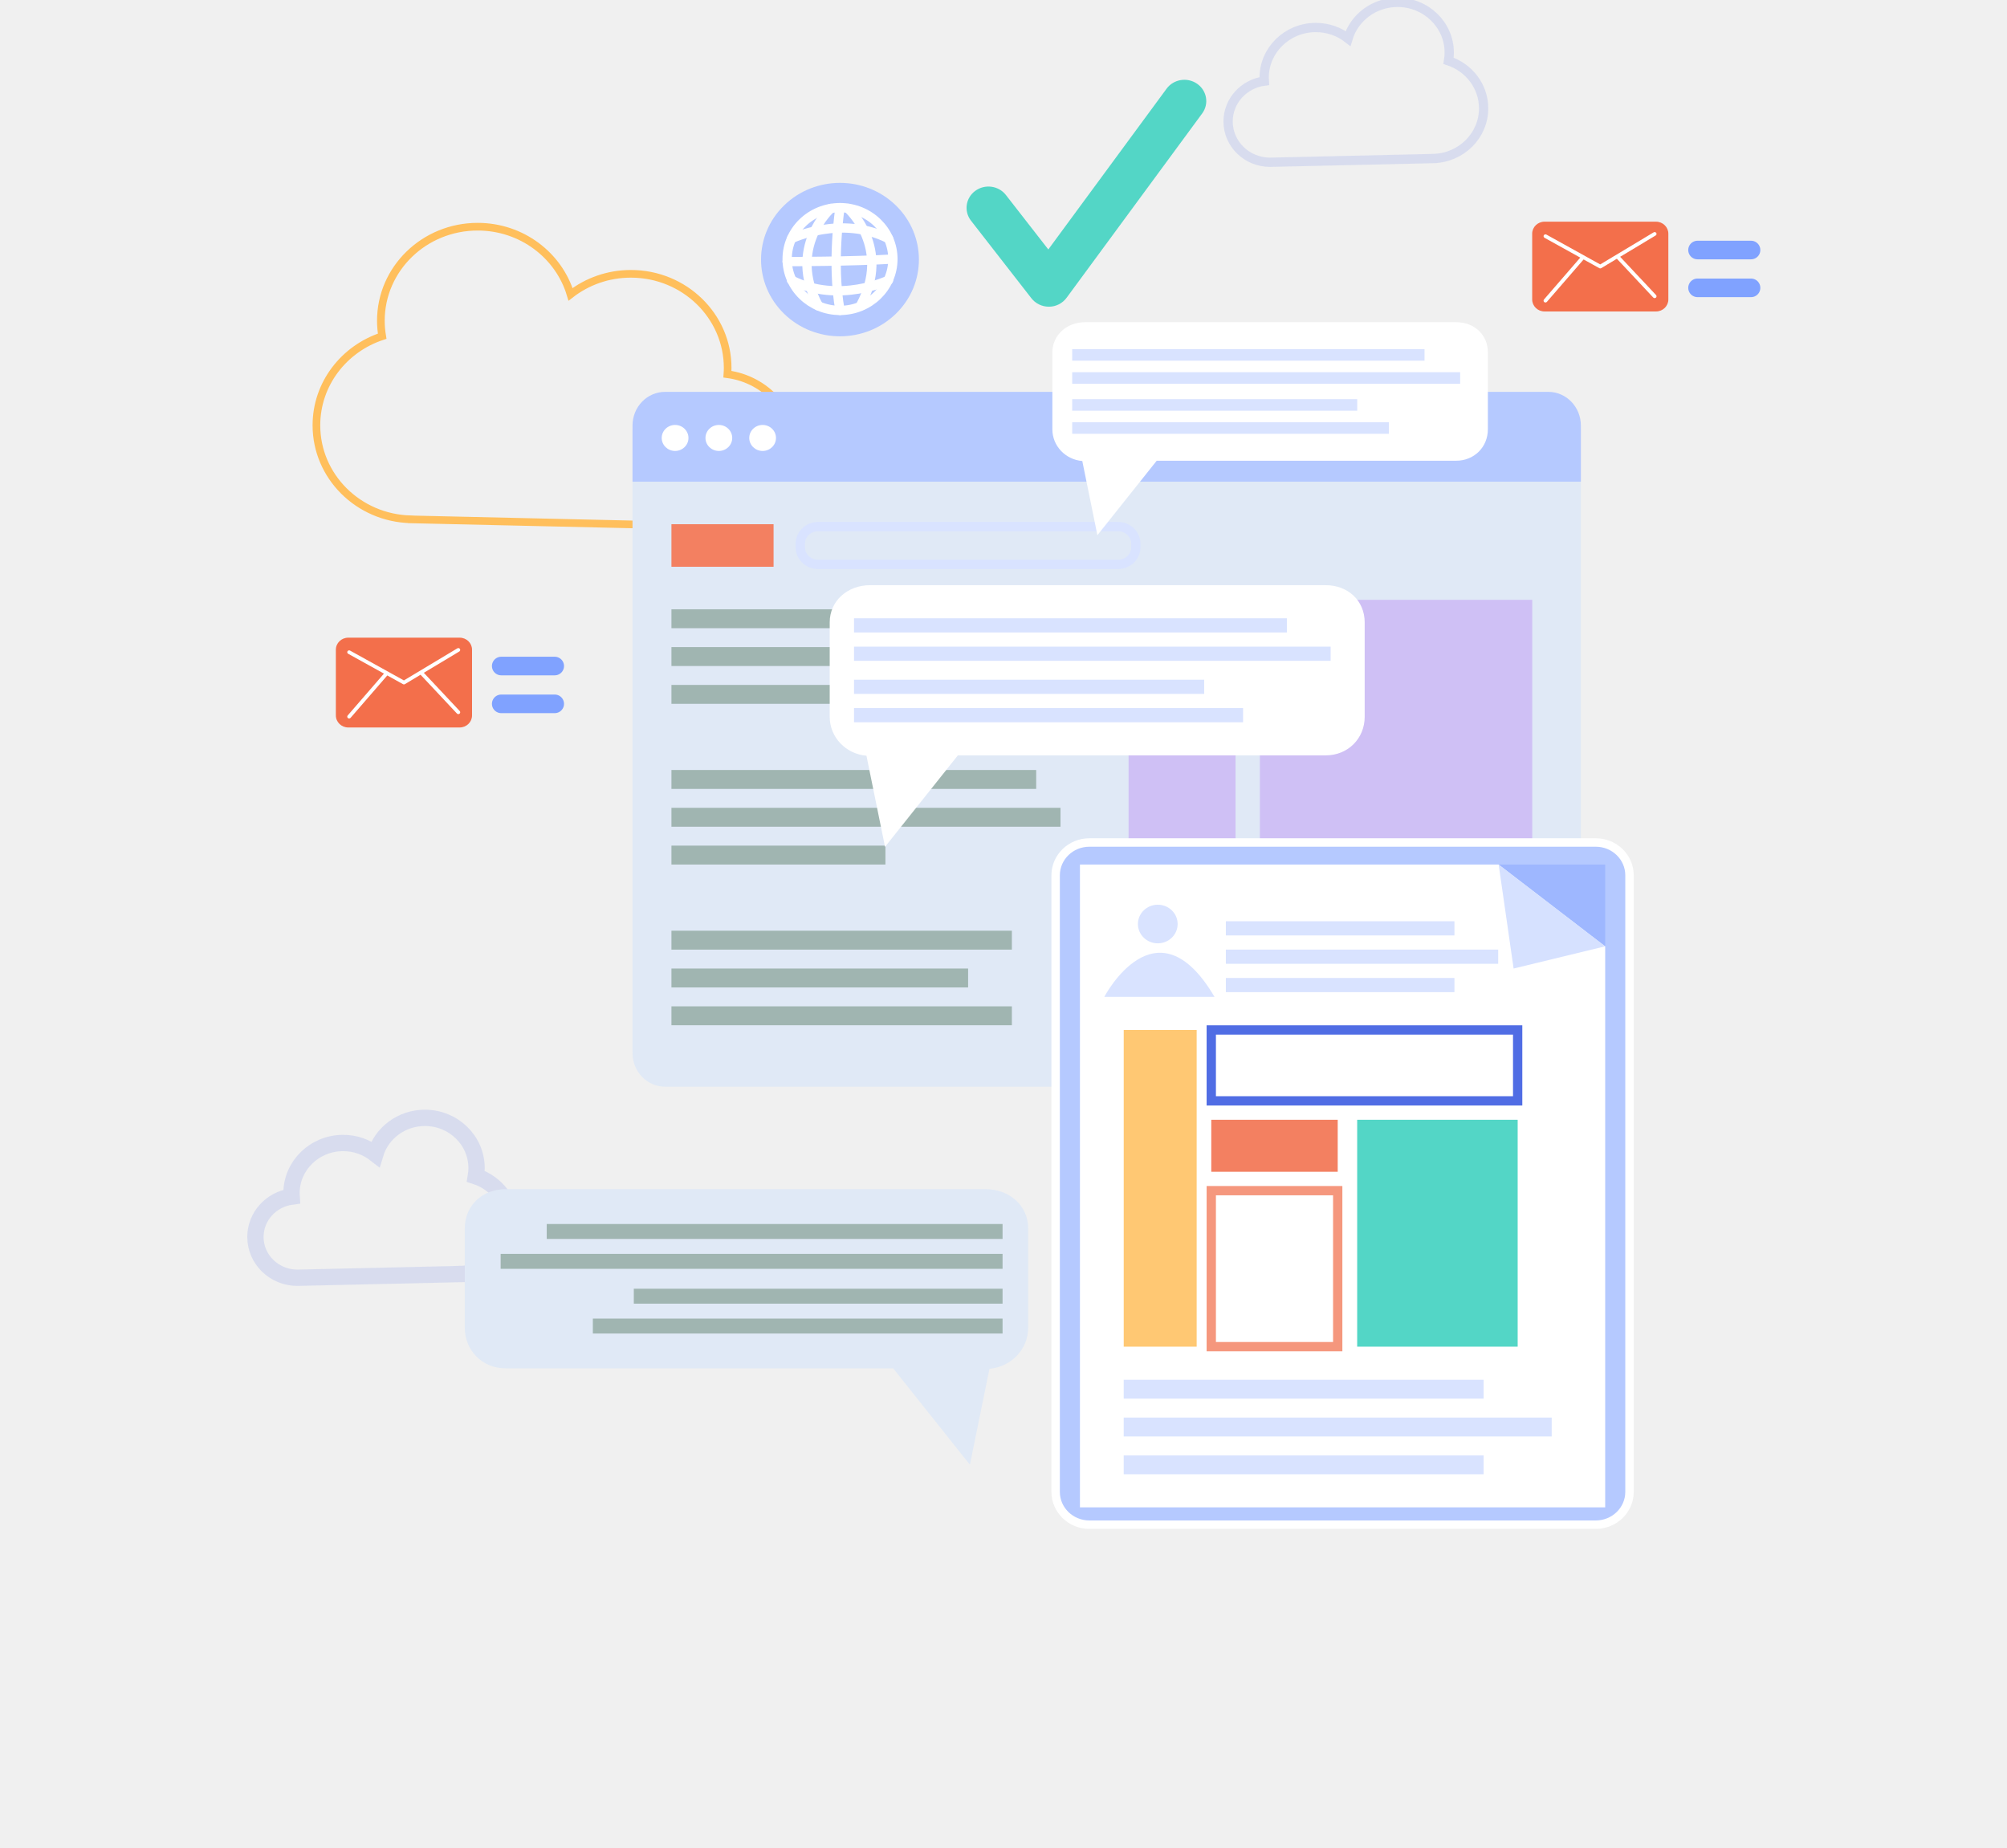
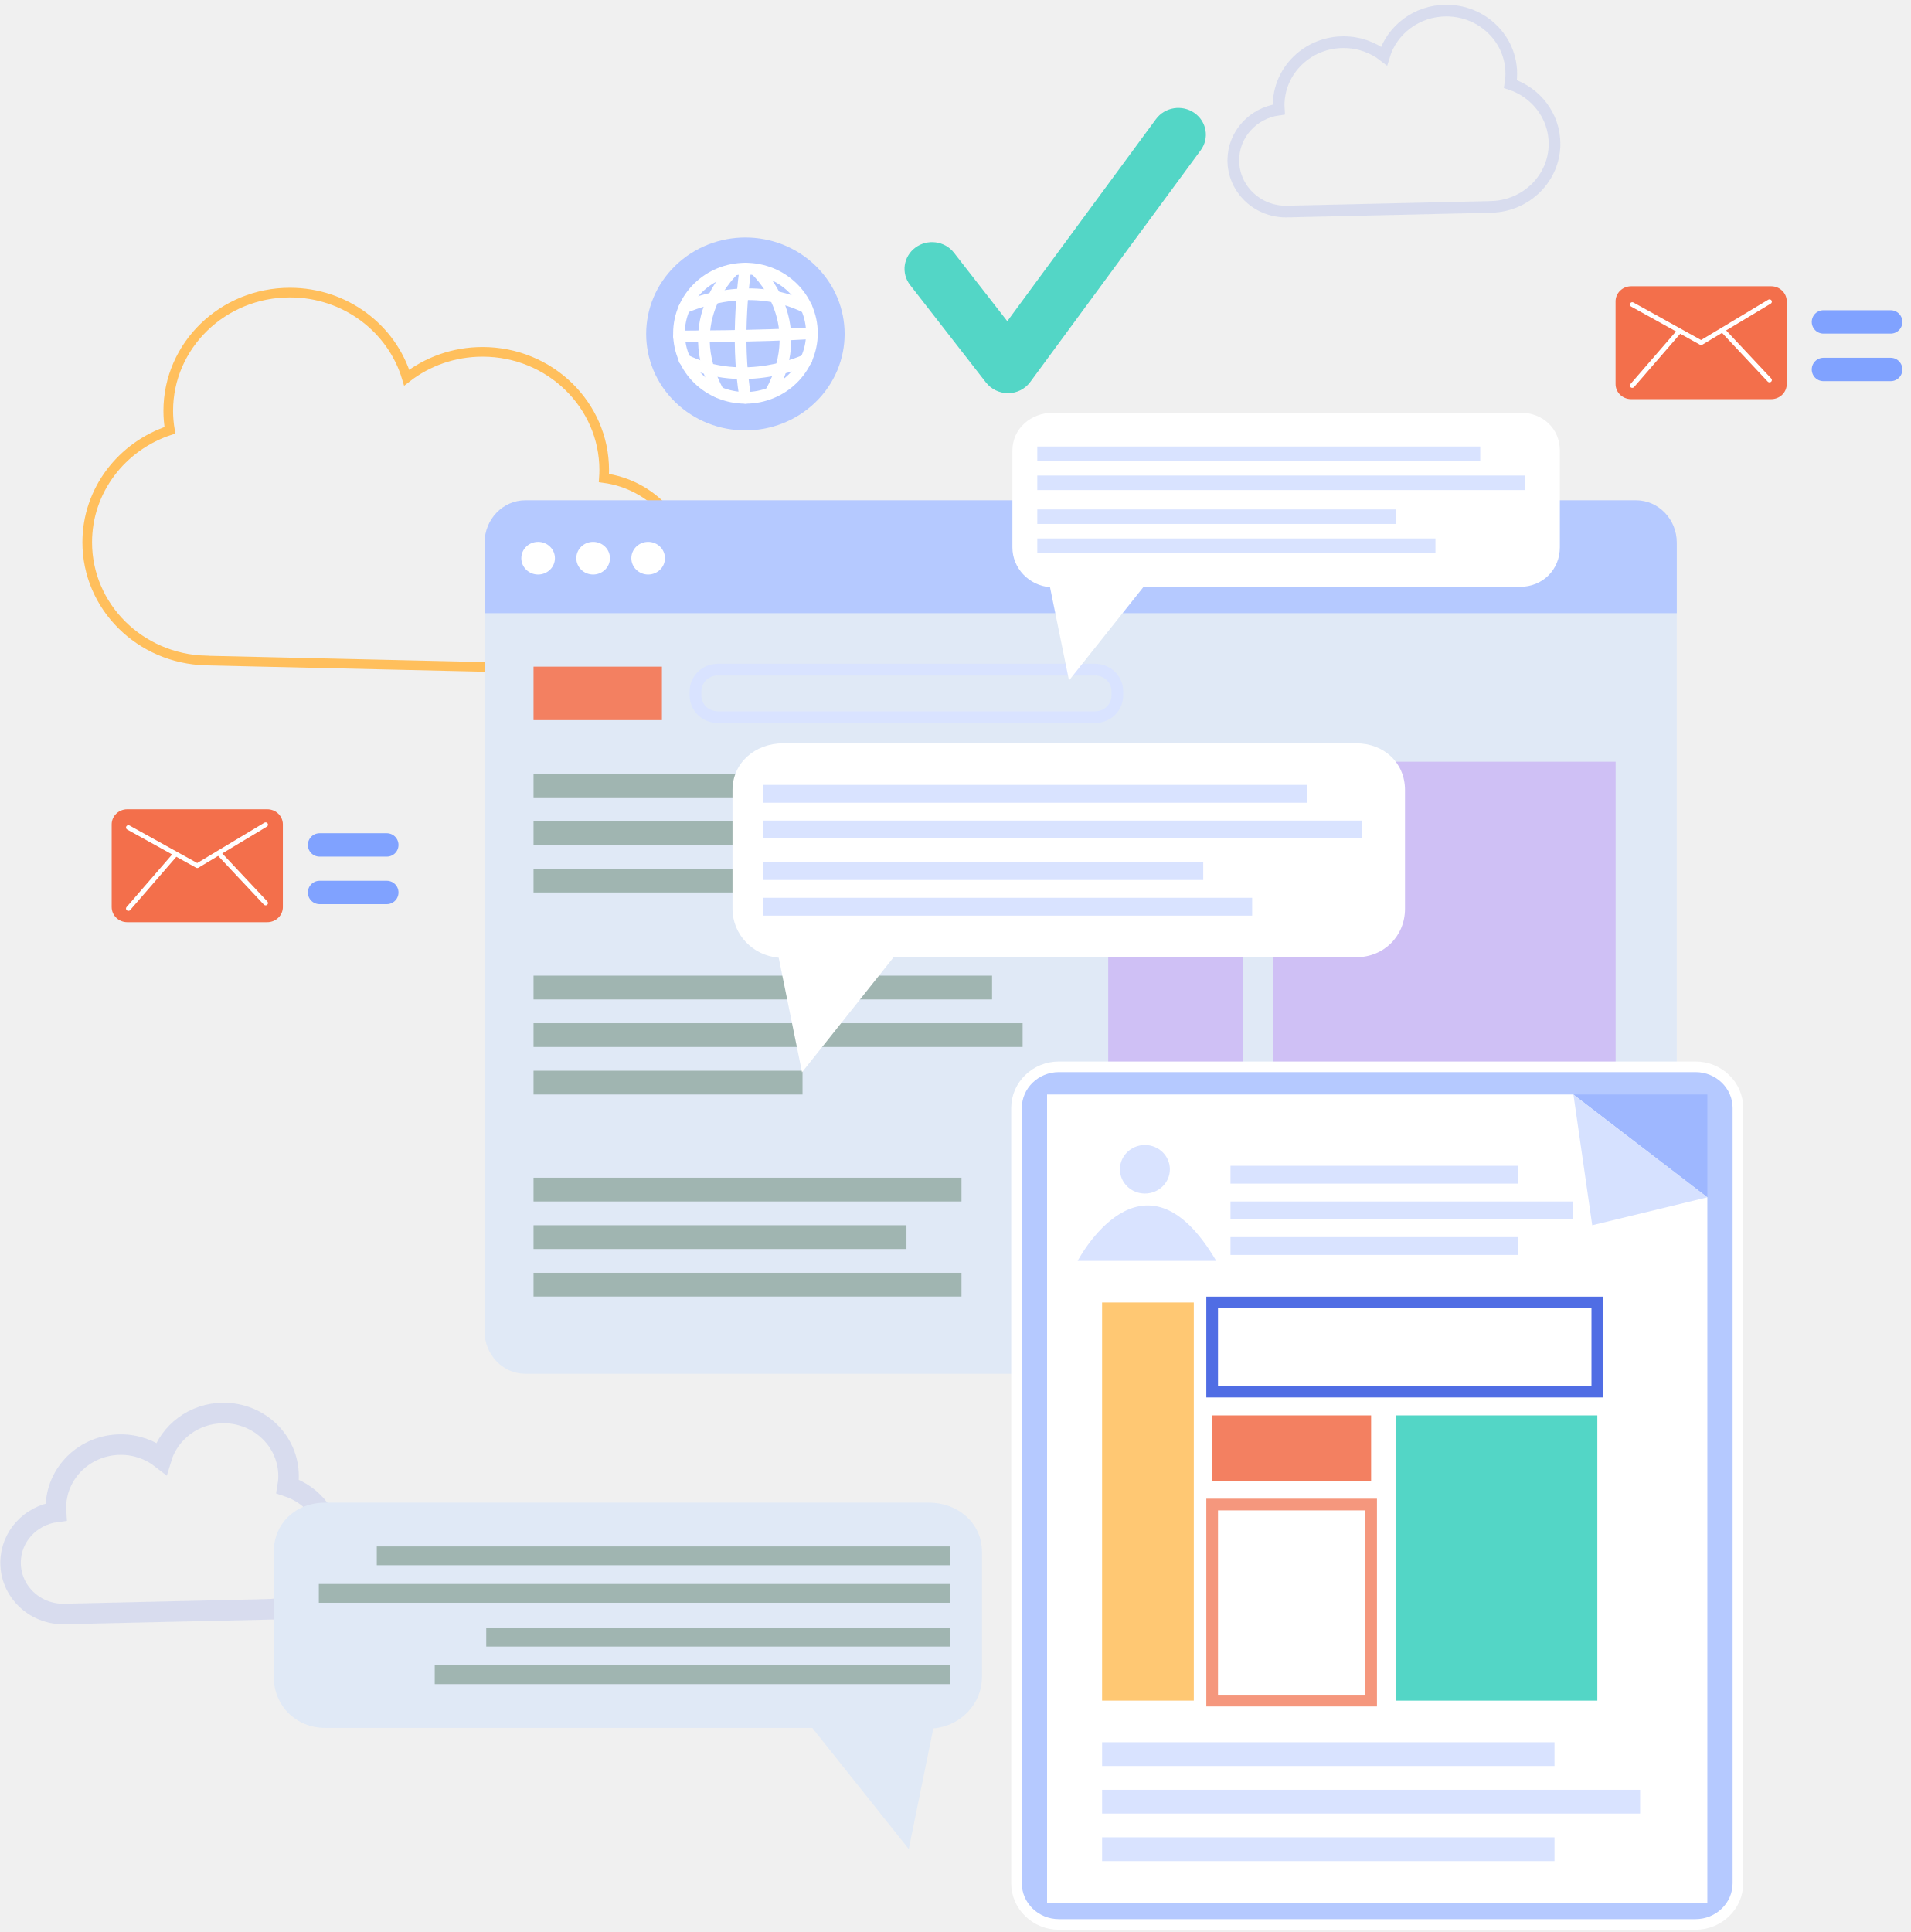
- <svg xmlns="http://www.w3.org/2000/svg" width="239" height="220" viewBox="0 0 239 220" fill="none">
-   <g clip-path="url(#clip0_2131_11723)">
-     <path d="M86.623 44.561C86.64 44.313 86.652 44.062 86.652 43.809C86.652 37.623 81.492 32.608 75.127 32.608C72.408 32.608 69.913 33.524 67.942 35.054C66.543 30.398 62.122 26.997 56.881 26.997C50.515 26.997 45.355 32.012 45.355 38.199C45.355 38.826 45.411 39.439 45.512 40.038C40.959 41.534 37.68 45.718 37.68 50.649C37.68 56.738 42.68 61.689 48.908 61.843L48.91 61.85L85.336 62.678C90.508 62.678 94.701 58.603 94.701 53.576C94.701 48.974 91.186 45.171 86.623 44.561Z" stroke="#FFBF5C" stroke-width="0.913" stroke-miterlimit="10" />
-     <path opacity="0.15" d="M150.556 9.655C150.547 9.523 150.541 9.389 150.541 9.254C150.541 5.953 153.295 3.276 156.692 3.276C158.142 3.276 159.474 3.765 160.526 4.582C161.272 2.098 163.631 0.282 166.429 0.282C169.825 0.282 172.579 2.958 172.579 6.26C172.579 6.595 172.549 6.922 172.496 7.242C174.925 8.04 176.675 10.273 176.675 12.904C176.675 16.153 174.006 18.795 170.683 18.878L170.682 18.882L151.243 19.323C148.483 19.323 146.246 17.148 146.246 14.466C146.246 12.01 148.121 9.981 150.556 9.655Z" stroke="#506DE4" stroke-width="1.107" stroke-miterlimit="10" />
-     <path opacity="0.15" d="M34.728 142.496C34.719 142.363 34.713 142.229 34.713 142.094C34.713 138.793 37.466 136.116 40.864 136.116C42.314 136.116 43.646 136.605 44.697 137.422C45.444 134.938 47.803 133.122 50.6 133.122C53.997 133.122 56.751 135.798 56.751 139.1C56.751 139.434 56.721 139.762 56.667 140.081C59.097 140.88 60.847 143.112 60.847 145.744C60.847 148.993 58.178 151.635 54.855 151.717L54.854 151.722L35.415 152.163C32.655 152.163 30.418 149.988 30.418 147.306C30.417 144.85 32.293 142.821 34.728 142.496Z" stroke="#506DE4" stroke-width="1.944" stroke-miterlimit="10" />
-     <path d="M188.255 125.399C188.255 127.614 186.521 129.409 184.383 129.409H79.194C77.056 129.409 75.322 127.614 75.322 125.399V51.239C75.322 49.024 77.056 47.228 79.194 47.228H184.383C186.521 47.228 188.255 49.024 188.255 51.239V125.399Z" fill="#E0E9F6" />
-     <path d="M188.255 50.676C188.255 48.462 186.521 46.666 184.383 46.666H79.194C77.056 46.666 75.322 48.462 75.322 50.676V57.361H188.255V50.676Z" fill="#B5C9FF" />
-     <path d="M81.984 52.154C81.984 53.009 81.271 53.702 80.391 53.702C79.512 53.702 78.799 53.009 78.799 52.154C78.799 51.299 79.512 50.606 80.391 50.606C81.271 50.606 81.984 51.299 81.984 52.154Z" fill="white" />
-     <path d="M87.195 52.154C87.195 53.009 86.482 53.702 85.603 53.702C84.723 53.702 84.01 53.009 84.01 52.154C84.01 51.299 84.723 50.606 85.603 50.606C86.482 50.606 87.195 51.299 87.195 52.154Z" fill="white" />
-     <path d="M92.407 52.154C92.407 53.009 91.694 53.702 90.815 53.702C89.935 53.702 89.223 53.009 89.223 52.154C89.223 51.299 89.936 50.606 90.815 50.606C91.695 50.606 92.407 51.299 92.407 52.154Z" fill="white" />
-     <path d="M135.261 65.163C135.261 66.295 134.318 67.212 133.154 67.212H97.408C96.244 67.212 95.301 66.294 95.301 65.163V64.757C95.301 63.626 96.244 62.709 97.408 62.709H133.154C134.318 62.709 135.261 63.626 135.261 64.757V65.163Z" stroke="#D9E3FF" stroke-width="1.107" stroke-miterlimit="10" />
-     <path d="M126.288 72.558H79.957V74.809H126.288V72.558Z" fill="#A0B5B1" />
-     <path d="M126.288 96.2H79.957V98.452H126.288V96.2Z" fill="#A0B5B1" />
-     <path d="M123.392 91.697H79.957V93.949H123.392V91.697Z" fill="#A0B5B1" />
-     <path d="M116.443 77.062H79.957V79.314H116.443V77.062Z" fill="#A0B5B1" />
-     <path d="M105.439 100.702H79.957V102.954H105.439V100.702Z" fill="#A0B5B1" />
-     <path d="M115.285 115.338H79.957V117.59H115.285V115.338Z" fill="#A0B5B1" />
-     <path d="M120.497 110.835H79.957V113.087H120.497V110.835Z" fill="#A0B5B1" />
-     <path d="M120.497 119.841H79.957V122.093H120.497V119.841Z" fill="#A0B5B1" />
-     <path d="M120.497 81.565H79.957V83.817H120.497V81.565Z" fill="#A0B5B1" />
-     <path d="M182.463 71.432H150.031V102.39H182.463V71.432Z" fill="#CFC0F5" />
-     <path d="M156.402 106.895H134.395V124.907H156.402V106.895Z" fill="#FFC873" />
-     <path d="M92.119 62.427H79.957V67.493H92.119V62.427Z" fill="#F38061" />
-     <path d="M182.462 106.895H159.875V124.907H182.462V106.895Z" fill="#506DE4" />
-     <path d="M147.135 71.432H134.395V102.39H147.135V71.432Z" fill="#CFC0F5" />
-     <path d="M194.047 177.662C194.047 179.819 192.248 181.567 190.03 181.567H129.726C127.507 181.567 125.709 179.818 125.709 177.662V104.235C125.709 102.078 127.508 100.33 129.726 100.33H190.03C192.249 100.33 194.047 102.079 194.047 104.235V177.662Z" fill="#B5C9FF" stroke="white" stroke-width="1.005" stroke-miterlimit="10" />
-     <path d="M178.462 102.954H128.604V179.507H191.151V112.692L178.462 102.954Z" fill="white" />
-     <path d="M178.465 102.954L191.153 112.692V102.954H178.465Z" fill="#9EB7FF" />
-     <path d="M178.465 102.954L191.153 112.692L180.246 115.338L178.465 102.954Z" fill="#D6E1FF" />
-     <path d="M140.237 110.038C140.237 111.307 139.178 112.337 137.871 112.337C136.565 112.337 135.506 111.308 135.506 110.038C135.506 108.769 136.565 107.739 137.871 107.739C139.178 107.739 140.237 108.769 140.237 110.038Z" fill="#D9E3FF" />
-     <path d="M131.502 118.715C131.502 118.715 137.679 106.895 144.629 118.715H131.502Z" fill="#D9E3FF" />
-     <path d="M173.198 109.708H145.979V111.397H173.198V109.708Z" fill="#D9E3FF" />
-     <path d="M178.41 113.086H145.979V114.774H178.41V113.086Z" fill="#D9E3FF" />
-     <path d="M173.198 116.463H145.979V118.151H173.198V116.463Z" fill="#D9E3FF" />
-     <path d="M176.673 164.309H133.816V166.56H176.673V164.309Z" fill="#D9E3FF" />
-     <path d="M184.781 168.812H133.816V171.063H184.781V168.812Z" fill="#D9E3FF" />
-     <path d="M176.673 173.314H133.816V175.566H176.673V173.314Z" fill="#D9E3FF" />
-     <path d="M142.503 122.654H133.816V160.368H142.503V122.654Z" fill="#FFC873" />
-     <path d="M180.728 122.654H144.242V131.097H180.728V122.654Z" stroke="#506DE4" stroke-width="1.107" stroke-miterlimit="10" />
-     <path d="M159.3 133.35H144.242V139.541H159.3V133.35Z" fill="#F38061" />
-     <path d="M180.729 133.35H161.617V160.368H180.729V133.35Z" fill="#53D6C6" />
-     <path d="M159.3 141.792H144.242V160.367H159.3V141.792Z" stroke="#F5977D" stroke-width="1.107" stroke-miterlimit="10" />
-     <path d="M60.224 141.613H117.394C120.18 141.613 122.438 143.563 122.438 146.27V158.119C122.438 160.683 120.41 162.785 117.829 163L115.501 174.427L106.364 162.953H60.224C57.438 162.953 55.35 160.826 55.35 158.119V146.27C55.35 143.563 57.438 141.613 60.224 141.613Z" fill="#E0E9F6" />
-     <path d="M119.388 145.763H65.107V147.541H119.388V145.763Z" fill="#A0B5B1" />
-     <path d="M119.388 149.319H59.619V151.098H119.388V149.319Z" fill="#A0B5B1" />
-     <path d="M119.388 153.469H75.477V155.247H119.388V153.469Z" fill="#A0B5B1" />
-     <path d="M119.389 157.025H70.598V158.804H119.389V157.025Z" fill="#A0B5B1" />
-     <path d="M124.895 36.523C124.079 36.523 123.31 36.147 122.817 35.513L115.629 26.279C114.761 25.164 114.987 23.574 116.135 22.73C117.283 21.886 118.917 22.105 119.786 23.221L124.836 29.707L138.921 10.562C139.757 9.425 141.385 9.162 142.556 9.975C143.727 10.789 143.998 12.371 143.16 13.509L127.015 35.459C126.533 36.114 125.759 36.523 124.93 36.523C124.918 36.523 124.907 36.523 124.895 36.523Z" fill="#53D6C6" />
-     <path d="M157.882 69.689H103.594C100.949 69.689 98.805 71.54 98.805 74.111V85.362C98.805 87.797 100.73 89.793 103.181 89.997L105.391 100.848L114.068 89.952H157.882C160.528 89.952 162.511 87.933 162.511 85.362V74.111C162.51 71.54 160.528 69.689 157.882 69.689Z" fill="white" />
-     <path d="M153.243 73.629H101.699V75.317H153.243V73.629Z" fill="#D9E3FF" />
-     <path d="M158.455 77.007H101.699V78.695H158.455V77.007Z" fill="#D9E3FF" />
-     <path d="M143.397 80.945H101.699V82.634H143.397V80.945Z" fill="#D9E3FF" />
-     <path d="M148.03 84.323H101.699V86.012H148.03V84.323Z" fill="#D9E3FF" />
-     <path d="M173.413 38.369H129.219C127.066 38.369 125.32 39.876 125.32 41.969V51.129C125.32 53.111 126.888 54.735 128.883 54.901L130.682 63.735L137.745 54.865H173.413C175.566 54.865 177.18 53.221 177.18 51.129V41.969C177.18 39.876 175.566 38.369 173.413 38.369Z" fill="white" />
-     <path d="M169.637 41.577H127.678V42.952H169.637V41.577Z" fill="#D9E3FF" />
-     <path d="M173.88 44.326H127.678V45.701H173.88V44.326Z" fill="#D9E3FF" />
-     <path d="M161.623 47.535H127.678V48.91H161.623V47.535Z" fill="#D9E3FF" />
-     <path d="M165.394 50.284H127.678V51.659H165.394V50.284Z" fill="#D9E3FF" />
-     <path d="M56.212 85.199C56.212 85.991 55.552 86.632 54.738 86.632H41.47C40.656 86.632 39.996 85.991 39.996 85.199V77.37C39.996 76.579 40.656 75.938 41.47 75.938H54.738C55.552 75.938 56.212 76.579 56.212 77.37V85.199Z" fill="#F36F4B" />
-     <path d="M54.745 84.675L50.471 80.12L54.697 77.583C54.803 77.519 54.836 77.383 54.77 77.281C54.705 77.178 54.566 77.148 54.46 77.21L48.098 81.029L41.688 77.477C41.581 77.418 41.443 77.454 41.381 77.558C41.32 77.664 41.357 77.798 41.465 77.857L45.723 80.217L41.404 85.203C41.325 85.295 41.337 85.434 41.432 85.511C41.474 85.546 41.526 85.563 41.577 85.563C41.641 85.563 41.705 85.536 41.749 85.484L46.12 80.437L47.991 81.474C48.026 81.493 48.065 81.503 48.103 81.503C48.144 81.503 48.185 81.491 48.221 81.47L50.081 80.353L54.412 84.97C54.456 85.017 54.517 85.041 54.578 85.041C54.633 85.041 54.687 85.022 54.73 84.984C54.822 84.903 54.829 84.764 54.745 84.675Z" fill="white" />
-     <path d="M59.688 79.315H66.058" stroke="#80A2FF" stroke-width="2.215" stroke-miterlimit="10" stroke-linecap="round" stroke-linejoin="round" />
-     <path d="M59.688 83.818H66.058" stroke="#80A2FF" stroke-width="2.215" stroke-miterlimit="10" stroke-linecap="round" stroke-linejoin="round" />
-     <path d="M198.673 35.659C198.673 36.451 198.013 37.092 197.199 37.092H183.931C183.117 37.092 182.457 36.451 182.457 35.659V27.83C182.457 27.039 183.117 26.398 183.931 26.398H197.199C198.012 26.398 198.672 27.039 198.672 27.83V35.659H198.673Z" fill="#F36F4B" />
-     <path d="M197.205 35.135L192.932 30.58L197.158 28.043C197.264 27.979 197.296 27.843 197.232 27.741C197.166 27.638 197.028 27.608 196.921 27.67L190.559 31.489L184.15 27.936C184.042 27.878 183.904 27.914 183.842 28.018C183.78 28.124 183.819 28.257 183.926 28.317L188.183 30.677L183.865 35.663C183.786 35.755 183.797 35.894 183.892 35.971C183.935 36.006 183.987 36.023 184.038 36.023C184.102 36.023 184.165 35.996 184.21 35.944L188.582 30.897L190.452 31.934C190.487 31.953 190.526 31.963 190.564 31.963C190.605 31.963 190.646 31.951 190.682 31.93L192.542 30.813L196.873 35.43C196.917 35.477 196.978 35.501 197.039 35.501C197.093 35.501 197.148 35.482 197.191 35.444C197.284 35.363 197.291 35.224 197.205 35.135Z" fill="white" />
-     <path d="M202.148 29.775H208.519" stroke="#80A2FF" stroke-width="2.215" stroke-miterlimit="10" stroke-linecap="round" stroke-linejoin="round" />
-     <path d="M202.148 34.278H208.519" stroke="#80A2FF" stroke-width="2.215" stroke-miterlimit="10" stroke-linecap="round" stroke-linejoin="round" />
-     <path d="M106.674 37.374C110.345 33.806 110.345 28.022 106.674 24.454C103.003 20.886 97.052 20.886 93.381 24.454C89.71 28.022 89.71 33.806 93.381 37.374C97.052 40.942 103.003 40.942 106.674 37.374Z" fill="#B5C9FF" />
-     <path d="M106.329 30.848C106.329 34.228 103.51 36.967 100.032 36.967C96.555 36.967 93.736 34.228 93.736 30.848C93.736 27.468 96.555 24.729 100.032 24.729C103.51 24.729 106.329 27.468 106.329 30.848Z" stroke="white" stroke-width="1.107" stroke-miterlimit="10" stroke-linecap="round" stroke-linejoin="round" />
-     <path d="M98.938 24.822C98.938 24.822 93.68 29.481 97.467 36.436" stroke="white" stroke-width="1.107" stroke-miterlimit="10" stroke-linecap="round" stroke-linejoin="round" />
-     <path d="M100.98 24.822C100.98 24.822 106.236 29.481 102.45 36.436" stroke="white" stroke-width="1.107" stroke-miterlimit="10" stroke-linecap="round" stroke-linejoin="round" />
-     <path d="M100.032 24.729C100.032 24.729 98.998 31.274 100.032 36.967" stroke="white" stroke-width="1.107" stroke-miterlimit="10" stroke-linecap="round" stroke-linejoin="round" />
-     <path d="M94.252 28.419C94.252 28.419 100.16 25.564 105.813 28.419" stroke="white" stroke-width="1.107" stroke-miterlimit="10" stroke-linecap="round" stroke-linejoin="round" />
-     <path d="M105.813 33.361C105.813 33.361 99.905 36.216 94.252 33.361" stroke="white" stroke-width="1.107" stroke-miterlimit="10" stroke-linecap="round" stroke-linejoin="round" />
-     <path d="M93.736 31.152C93.736 31.152 101.379 31.152 106.329 30.848" stroke="white" stroke-width="1.107" stroke-miterlimit="10" stroke-linecap="round" stroke-linejoin="round" />
-   </g>
-   <defs>
-     <clipPath id="clip0_2131_11723">
-       <rect width="239.005" height="219.625" fill="white" />
-     </clipPath>
-   </defs>
+ <svg xmlns="http://www.w3.org/2000/svg" width="181" height="183" viewBox="0 0 181 183" fill="none">
+   <path d="M57.205 45.279C57.222 45.03 57.234 44.78 57.234 44.527C57.234 38.34 52.074 33.326 45.709 33.326C42.99 33.326 40.495 34.242 38.524 35.772C37.125 31.116 32.704 27.715 27.463 27.715C21.097 27.715 15.937 32.73 15.937 38.917C15.937 39.544 15.993 40.157 16.094 40.756C11.541 42.252 8.262 46.436 8.262 51.367C8.262 57.456 13.262 62.407 19.49 62.561L19.492 62.568L55.918 63.396C61.09 63.396 65.283 59.321 65.283 54.294C65.283 49.691 61.768 45.889 57.205 45.279Z" stroke="#FFBF5C" stroke-width="0.913" stroke-miterlimit="10" />
+   <path opacity="0.15" d="M121.138 10.373C121.129 10.241 121.123 10.107 121.123 9.972C121.123 6.67 123.877 3.994 127.274 3.994C128.724 3.994 130.056 4.483 131.108 5.3C131.854 2.816 134.213 1 137.011 1C140.407 1 143.161 3.676 143.161 6.978C143.161 7.312 143.131 7.64 143.078 7.959C145.507 8.758 147.257 10.99 147.257 13.622C147.257 16.871 144.588 19.513 141.266 19.595L141.264 19.599L121.826 20.041C119.065 20.041 116.828 17.866 116.828 15.184C116.828 12.728 118.703 10.699 121.138 10.373Z" stroke="#506DE4" stroke-width="1.107" stroke-miterlimit="10" />
+   <path opacity="0.15" d="M5.31 143.214C5.301 143.081 5.295 142.947 5.295 142.812C5.295 139.511 8.048 136.834 11.446 136.834C12.896 136.834 14.228 137.323 15.279 138.139C16.026 135.655 18.385 133.84 21.183 133.84C24.579 133.84 27.333 136.516 27.333 139.818C27.333 140.152 27.303 140.48 27.249 140.799C29.679 141.598 31.429 143.83 31.429 146.461C31.429 149.711 28.76 152.353 25.437 152.435L25.436 152.439L5.997 152.881C3.237 152.881 1 150.706 1 148.024C0.999 145.568 2.875 143.539 5.31 143.214Z" stroke="#506DE4" stroke-width="1.944" stroke-miterlimit="10" />
+   <path d="M158.837 126.117C158.837 128.332 157.103 130.127 154.965 130.127H49.776C47.638 130.127 45.904 128.332 45.904 126.117V51.957C45.904 49.742 47.638 47.946 49.776 47.946H154.965C157.103 47.946 158.837 49.742 158.837 51.957V126.117Z" fill="#E0E9F6" />
+   <path d="M158.837 51.394C158.837 49.179 157.103 47.384 154.965 47.384H49.776C47.638 47.384 45.904 49.179 45.904 51.394V58.078H158.837V51.394Z" fill="#B5C9FF" />
+   <path d="M52.566 52.872C52.566 53.727 51.853 54.42 50.973 54.42C50.094 54.42 49.381 53.726 49.381 52.872C49.381 52.017 50.094 51.324 50.973 51.324C51.853 51.324 52.566 52.017 52.566 52.872Z" fill="white" />
+   <path d="M57.777 52.872C57.777 53.727 57.064 54.42 56.185 54.42C55.305 54.42 54.592 53.726 54.592 52.872C54.592 52.017 55.305 51.324 56.185 51.324C57.064 51.324 57.777 52.017 57.777 52.872Z" fill="white" />
+   <path d="M62.989 52.872C62.989 53.727 62.276 54.42 61.397 54.42C60.517 54.42 59.805 53.726 59.805 52.872C59.805 52.017 60.518 51.324 61.397 51.324C62.277 51.324 62.989 52.017 62.989 52.872Z" fill="white" />
+   <path d="M105.843 65.881C105.843 67.013 104.9 67.93 103.736 67.93H67.99C66.826 67.93 65.883 67.012 65.883 65.881V65.475C65.883 64.344 66.826 63.427 67.99 63.427H103.736C104.9 63.427 105.843 64.344 105.843 65.475V65.881Z" stroke="#D9E3FF" stroke-width="1.107" stroke-miterlimit="10" />
+   <path d="M96.87 73.275H50.539V75.527H96.87V73.275Z" fill="#A0B5B1" />
+   <path d="M96.87 96.918H50.539V99.17H96.87V96.918Z" fill="#A0B5B1" />
+   <path d="M93.975 92.415H50.539V94.667H93.975V92.415Z" fill="#A0B5B1" />
+   <path d="M87.025 77.78H50.539V80.032H87.025V77.78Z" fill="#A0B5B1" />
+   <path d="M76.021 101.42H50.539V103.672H76.021V101.42Z" fill="#A0B5B1" />
+   <path d="M85.867 116.056H50.539V118.307H85.867V116.056Z" fill="#A0B5B1" />
+   <path d="M91.079 111.553H50.539V113.804H91.079V111.553Z" fill="#A0B5B1" />
+   <path d="M91.079 120.559H50.539V122.81H91.079V120.559Z" fill="#A0B5B1" />
+   <path d="M91.079 82.283H50.539V84.535H91.079V82.283Z" fill="#A0B5B1" />
+   <path d="M153.045 72.149H120.613V103.108H153.045V72.149Z" fill="#CFC0F5" />
+   <path d="M126.984 107.612H104.977V125.625H126.984V107.612Z" fill="#FFC873" />
+   <path d="M62.701 63.145H50.539V68.211H62.701V63.145Z" fill="#F38061" />
+   <path d="M153.044 107.612H130.457V125.625H153.044V107.612Z" fill="#506DE4" />
+   <path d="M117.717 72.149H104.977V103.108H117.717V72.149Z" fill="#CFC0F5" />
+   <path d="M164.629 178.38C164.629 180.537 162.83 182.285 160.612 182.285H100.308C98.09 182.285 96.291 180.536 96.291 178.38V104.952C96.291 102.796 98.09 101.048 100.308 101.048H160.612C162.831 101.048 164.629 102.796 164.629 104.952V178.38Z" fill="#B5C9FF" stroke="white" stroke-width="1.005" stroke-miterlimit="10" />
+   <path d="M149.045 103.672H99.186V180.224H161.733V113.409L149.045 103.672Z" fill="white" />
+   <path d="M149.047 103.672L161.735 113.409V103.672H149.047Z" fill="#9EB7FF" />
+   <path d="M149.047 103.672L161.735 113.409L150.828 116.056L149.047 103.672Z" fill="#D6E1FF" />
+   <path d="M110.819 110.756C110.819 112.025 109.76 113.054 108.453 113.054C107.147 113.054 106.088 112.026 106.088 110.756C106.088 109.486 107.147 108.457 108.453 108.457C109.76 108.457 110.819 109.486 110.819 110.756Z" fill="#D9E3FF" />
+   <path d="M102.084 119.433C102.084 119.433 108.261 107.613 115.211 119.433H102.084Z" fill="#D9E3FF" />
+   <path d="M143.78 110.426H116.561V112.114H143.78V110.426Z" fill="#D9E3FF" />
+   <path d="M148.992 113.804H116.561V115.492H148.992V113.804Z" fill="#D9E3FF" />
+   <path d="M143.78 117.181H116.561V118.869H143.78V117.181Z" fill="#D9E3FF" />
+   <path d="M147.255 165.026H104.398V167.278H147.255V165.026Z" fill="#D9E3FF" />
+   <path d="M155.363 169.529H104.398V171.781H155.363V169.529Z" fill="#D9E3FF" />
+   <path d="M147.255 174.032H104.398V176.284H147.255V174.032Z" fill="#D9E3FF" />
+   <path d="M113.085 123.372H104.398V161.085H113.085V123.372Z" fill="#FFC873" />
+   <path d="M151.31 123.372H114.824V131.815H151.31V123.372Z" stroke="#506DE4" stroke-width="1.107" stroke-miterlimit="10" />
+   <path d="M129.882 134.067H114.824V140.259H129.882V134.067Z" fill="#F38061" />
+   <path d="M151.311 134.067H132.199V161.086H151.311V134.067Z" fill="#53D6C6" />
+   <path d="M129.882 142.51H114.824V161.085H129.882V142.51Z" stroke="#F5977D" stroke-width="1.107" stroke-miterlimit="10" />
+   <path d="M30.806 142.331H87.976C90.762 142.331 93.02 144.281 93.02 146.988V158.836C93.02 161.401 90.993 163.502 88.411 163.717L86.084 175.145L76.946 163.671H30.806C28.02 163.671 25.932 161.544 25.932 158.836V146.988C25.932 144.28 28.02 142.331 30.806 142.331Z" fill="#E0E9F6" />
+   <path d="M89.969 146.48H35.69V148.259H89.969V146.48Z" fill="#A0B5B1" />
+   <path d="M89.97 150.037H30.201V151.816H89.97V150.037Z" fill="#A0B5B1" />
+   <path d="M89.971 154.187H46.059V155.965H89.971V154.187Z" fill="#A0B5B1" />
+   <path d="M89.971 157.744H41.18V159.523H89.971V157.744Z" fill="#A0B5B1" />
+   <path d="M95.477 37.241C94.662 37.241 93.892 36.864 93.398 36.231L86.212 26.997C85.343 25.882 85.569 24.292 86.717 23.448C87.865 22.604 89.499 22.823 90.368 23.939L95.418 30.425L109.503 11.28C110.339 10.143 111.967 9.88 113.138 10.693C114.309 11.507 114.58 13.089 113.742 14.227L97.597 36.177C97.115 36.832 96.341 37.241 95.512 37.241C95.5 37.241 95.489 37.241 95.477 37.241Z" fill="#53D6C6" />
+   <path d="M128.464 70.406H74.177C71.531 70.406 69.387 72.258 69.387 74.828V86.08C69.387 88.515 71.312 90.51 73.763 90.715L75.973 101.565L84.65 90.67H128.464C131.11 90.67 133.093 88.65 133.093 86.08V74.828C133.092 72.257 131.11 70.406 128.464 70.406Z" fill="white" />
+   <path d="M123.825 74.347H72.281V76.035H123.825V74.347Z" fill="#D9E3FF" />
+   <path d="M129.037 77.725H72.281V79.413H129.037V77.725Z" fill="#D9E3FF" />
+   <path d="M113.979 81.664H72.281V83.353H113.979V81.664Z" fill="#D9E3FF" />
+   <path d="M118.612 85.041H72.281V86.73H118.612V85.041Z" fill="#D9E3FF" />
+   <path d="M143.995 39.087H99.802C97.648 39.087 95.902 40.594 95.902 42.687V51.846C95.902 53.829 97.47 55.453 99.465 55.619L101.264 64.453L108.327 55.583H143.995C146.148 55.583 147.762 53.939 147.762 51.846V42.687C147.762 40.594 146.148 39.087 143.995 39.087Z" fill="white" />
+   <path d="M140.219 42.295H98.26V43.669H140.219V42.295Z" fill="#D9E3FF" />
+   <path d="M144.462 45.044H98.26V46.419H144.462V45.044Z" fill="#D9E3FF" />
+   <path d="M132.205 48.253H98.26V49.628H132.205V48.253Z" fill="#D9E3FF" />
+   <path d="M135.976 51.002H98.26V52.376H135.976V51.002Z" fill="#D9E3FF" />
+   <path d="M26.794 85.917C26.794 86.709 26.134 87.35 25.32 87.35H12.052C11.238 87.35 10.578 86.709 10.578 85.917V78.088C10.578 77.297 11.238 76.655 12.052 76.655H25.32C26.134 76.655 26.794 77.297 26.794 78.088V85.917Z" fill="#F36F4B" />
+   <path d="M25.327 85.393L21.053 80.837L25.279 78.3C25.385 78.237 25.418 78.101 25.352 77.999C25.287 77.896 25.148 77.865 25.042 77.927L18.68 81.747L12.271 78.194C12.163 78.135 12.025 78.171 11.963 78.276C11.902 78.381 11.939 78.516 12.047 78.575L16.305 80.934L11.986 85.921C11.906 86.013 11.918 86.151 12.014 86.229C12.056 86.264 12.108 86.281 12.159 86.281C12.223 86.281 12.287 86.254 12.331 86.202L16.703 81.155L18.573 82.192C18.608 82.211 18.647 82.22 18.685 82.22C18.726 82.22 18.767 82.209 18.803 82.188L20.663 81.071L24.994 85.687C25.038 85.735 25.099 85.759 25.16 85.759C25.215 85.759 25.269 85.74 25.312 85.702C25.404 85.62 25.411 85.482 25.327 85.393Z" fill="white" />
+   <path d="M30.27 80.033H36.64" stroke="#80A2FF" stroke-width="2.215" stroke-miterlimit="10" stroke-linecap="round" stroke-linejoin="round" />
+   <path d="M30.27 84.536H36.64" stroke="#80A2FF" stroke-width="2.215" stroke-miterlimit="10" stroke-linecap="round" stroke-linejoin="round" />
+   <path d="M169.255 36.377C169.255 37.169 168.595 37.81 167.781 37.81H154.513C153.699 37.81 153.039 37.169 153.039 36.377V28.548C153.039 27.757 153.699 27.115 154.513 27.115H167.781C168.595 27.115 169.254 27.757 169.254 28.548V36.377H169.255Z" fill="#F36F4B" />
+   <path d="M167.787 35.852L163.514 31.297L167.74 28.761C167.846 28.697 167.878 28.561 167.814 28.459C167.748 28.356 167.61 28.325 167.503 28.387L161.141 32.207L154.732 28.654C154.625 28.595 154.486 28.631 154.424 28.736C154.363 28.841 154.401 28.975 154.508 29.035L158.765 31.394L154.447 36.381C154.368 36.473 154.379 36.611 154.474 36.689C154.517 36.724 154.569 36.74 154.62 36.74C154.684 36.74 154.747 36.714 154.792 36.662L159.164 31.615L161.034 32.652C161.069 32.671 161.108 32.68 161.146 32.68C161.187 32.68 161.228 32.669 161.264 32.648L163.124 31.531L167.455 36.147C167.499 36.195 167.56 36.219 167.621 36.219C167.675 36.219 167.73 36.2 167.773 36.162C167.866 36.081 167.873 35.942 167.787 35.852Z" fill="white" />
+   <path d="M172.73 30.493H179.101" stroke="#80A2FF" stroke-width="2.215" stroke-miterlimit="10" stroke-linecap="round" stroke-linejoin="round" />
+   <path d="M172.73 34.996H179.101" stroke="#80A2FF" stroke-width="2.215" stroke-miterlimit="10" stroke-linecap="round" stroke-linejoin="round" />
+   <path d="M77.256 38.092C80.927 34.524 80.927 28.74 77.256 25.172C73.585 21.604 67.634 21.604 63.963 25.172C60.292 28.74 60.292 34.524 63.963 38.092C67.634 41.66 73.585 41.66 77.256 38.092Z" fill="#B5C9FF" />
+   <path d="M76.911 31.566C76.911 34.946 74.092 37.685 70.614 37.685C67.137 37.685 64.318 34.946 64.318 31.566C64.318 28.186 67.137 25.446 70.614 25.446C74.092 25.446 76.911 28.186 76.911 31.566Z" stroke="white" stroke-width="1.107" stroke-miterlimit="10" stroke-linecap="round" stroke-linejoin="round" />
+   <path d="M69.52 25.54C69.52 25.54 64.262 30.198 68.049 37.154" stroke="white" stroke-width="1.107" stroke-miterlimit="10" stroke-linecap="round" stroke-linejoin="round" />
+   <path d="M71.562 25.54C71.562 25.54 76.818 30.198 73.032 37.154" stroke="white" stroke-width="1.107" stroke-miterlimit="10" stroke-linecap="round" stroke-linejoin="round" />
+   <path d="M70.614 25.446C70.614 25.446 69.58 31.992 70.614 37.685" stroke="white" stroke-width="1.107" stroke-miterlimit="10" stroke-linecap="round" stroke-linejoin="round" />
+   <path d="M64.834 29.137C64.834 29.137 70.742 26.282 76.395 29.137" stroke="white" stroke-width="1.107" stroke-miterlimit="10" stroke-linecap="round" stroke-linejoin="round" />
+   <path d="M76.395 34.079C76.395 34.079 70.487 36.934 64.834 34.079" stroke="white" stroke-width="1.107" stroke-miterlimit="10" stroke-linecap="round" stroke-linejoin="round" />
+   <path d="M64.318 31.87C64.318 31.87 71.961 31.87 76.911 31.565" stroke="white" stroke-width="1.107" stroke-miterlimit="10" stroke-linecap="round" stroke-linejoin="round" />
</svg>
